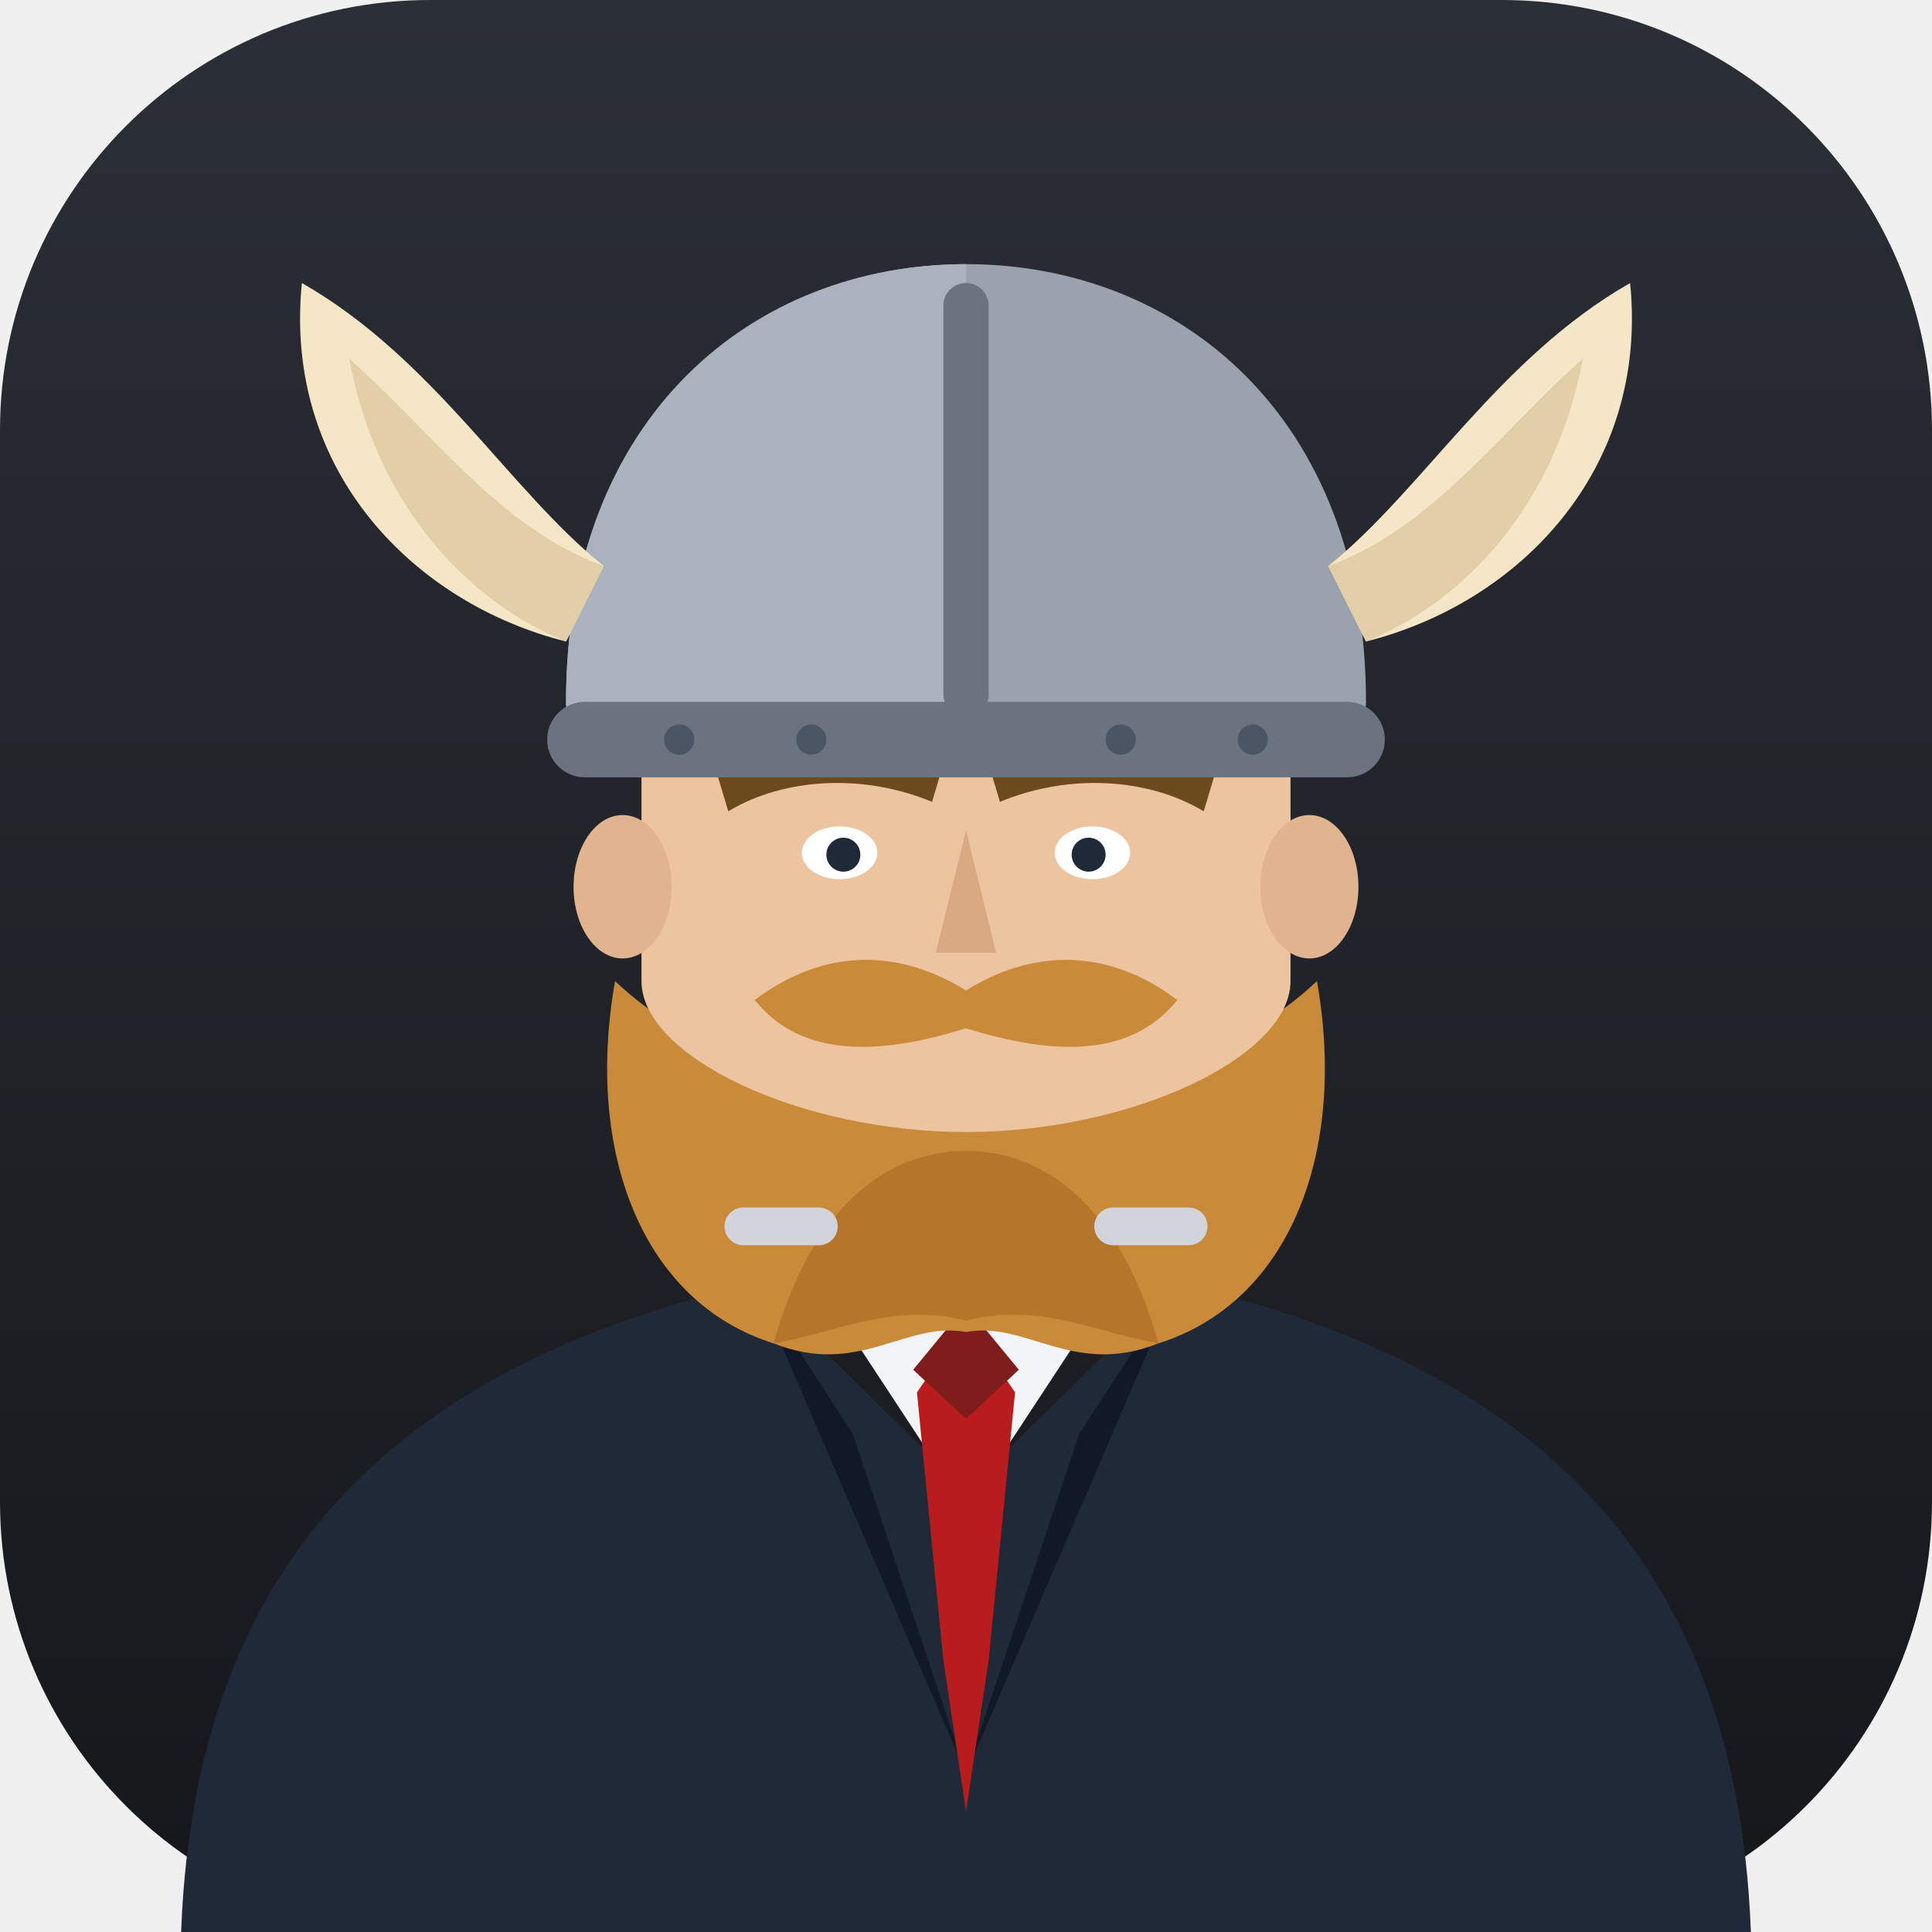
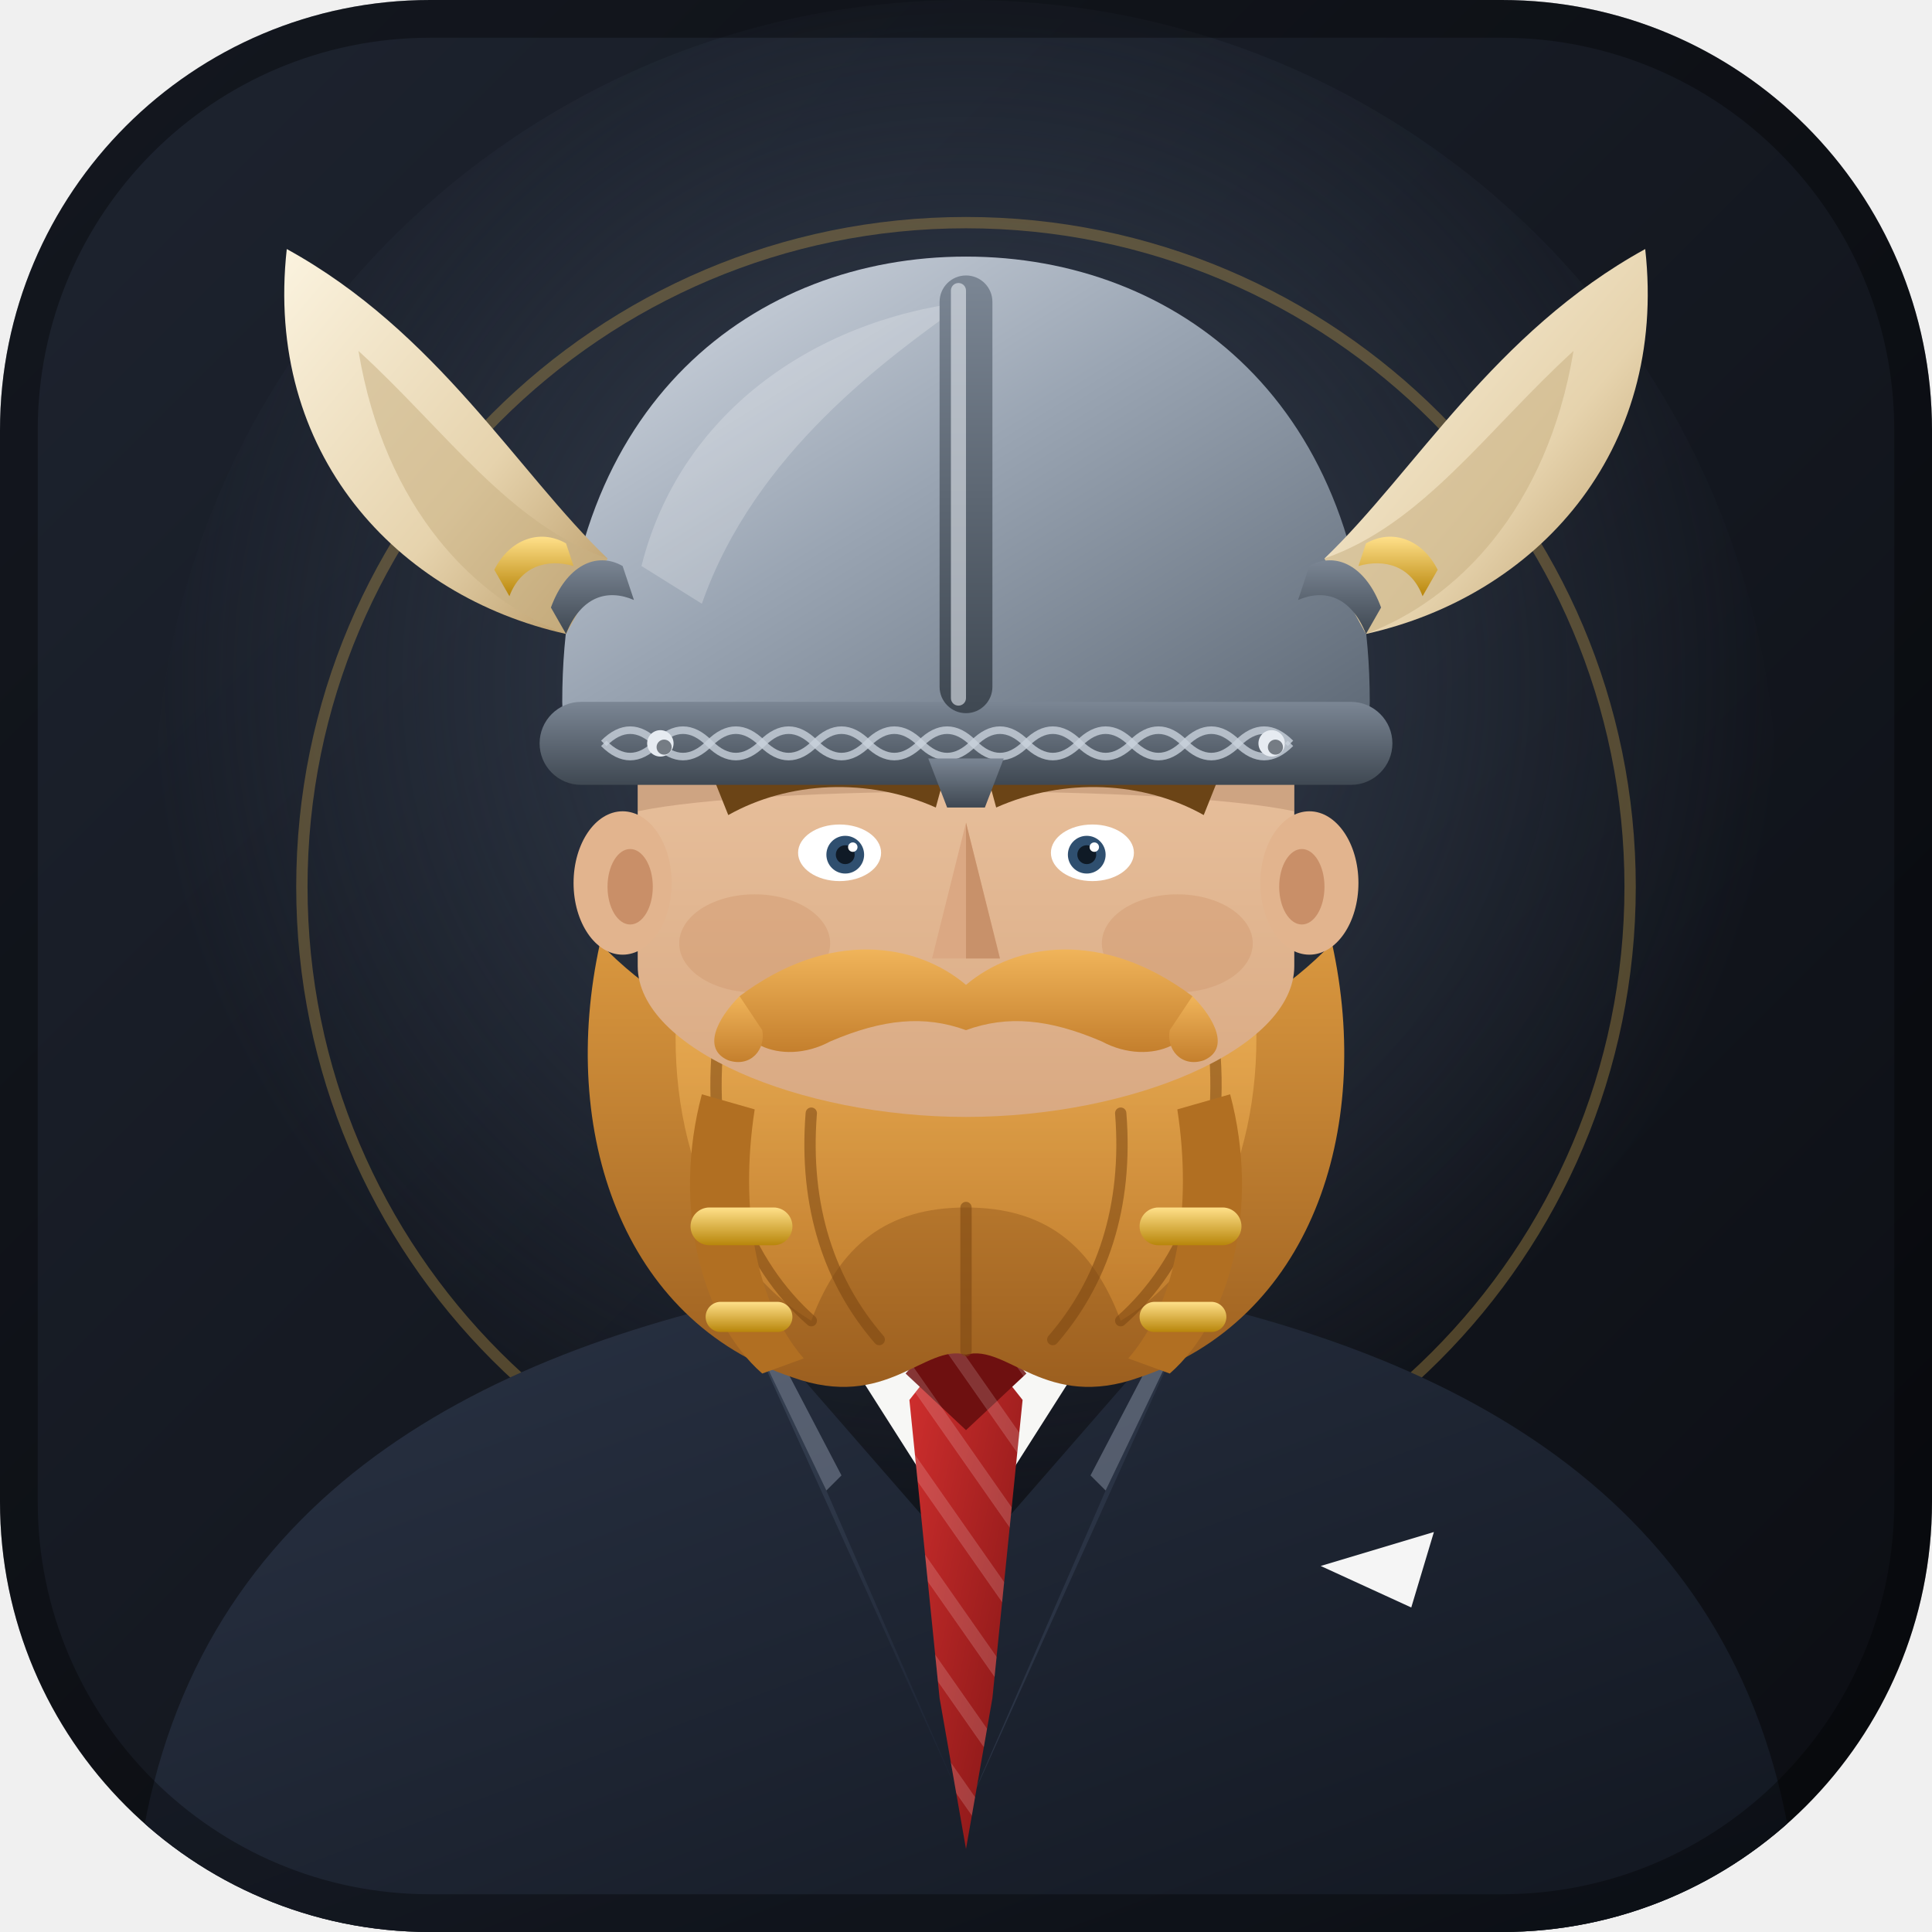
<svg xmlns="http://www.w3.org/2000/svg" viewBox="0 0 1024 1024" width="1024" height="1024">
  <defs>
-     <linearGradient id="bg" x1="0" y1="0" x2="0" y2="1">
-       <stop offset="0" stop-color="#2b2f36" />
-       <stop offset="1" stop-color="#15171b" />
+     <linearGradient id="bg" x1="0" y1="0" x2="1" y2="1">
+       <stop offset="0" stop-color="#1e2430" />
+       <stop offset="1" stop-color="#0b0d12" />
    </linearGradient>
+     <radialGradient id="spot" cx="0.5" cy="0.42" r="0.5">
+       <stop offset="0" stop-color="#3b4658" stop-opacity="0.9" />
+       <stop offset="1" stop-color="#3b4658" stop-opacity="0" />
+     </radialGradient>
+     <linearGradient id="steel" x1="0" y1="0" x2="1" y2="1">
+       <stop offset="0" stop-color="#d7dde6" />
+       <stop offset="0.45" stop-color="#9aa5b3" />
+       <stop offset="1" stop-color="#5b6673" />
+     </linearGradient>
+     <linearGradient id="steelDark" x1="0" y1="0" x2="0" y2="1">
+       <stop offset="0" stop-color="#7b8694" />
+       <stop offset="1" stop-color="#3f4852" />
+     </linearGradient>
+     <linearGradient id="horn" x1="0" y1="0" x2="1" y2="1">
+       <stop offset="0" stop-color="#fbf3df" />
+       <stop offset="0.6" stop-color="#e6d3ad" />
+       <stop offset="1" stop-color="#b99a66" />
+     </linearGradient>
+     <linearGradient id="skin" x1="0" y1="0" x2="0" y2="1">
+       <stop offset="0" stop-color="#f3d2b1" />
+       <stop offset="1" stop-color="#d9a982" />
+     </linearGradient>
+     <linearGradient id="beard" x1="0" y1="0" x2="0" y2="1">
+       <stop offset="0" stop-color="#d9973f" />
+       <stop offset="1" stop-color="#9c5f1f" />
+     </linearGradient>
+     <linearGradient id="beardHi" x1="0" y1="0" x2="0" y2="1">
+       <stop offset="0" stop-color="#f0b45a" />
+       <stop offset="1" stop-color="#c47f2d" />
+     </linearGradient>
+     <linearGradient id="suit" x1="0" y1="0" x2="1" y2="1">
+       <stop offset="0" stop-color="#2a3345" />
+       <stop offset="1" stop-color="#11161f" />
+     </linearGradient>
+     <linearGradient id="lapel" x1="0" y1="0" x2="1" y2="1">
+       <stop offset="0" stop-color="#3a4557" />
+       <stop offset="1" stop-color="#1a2130" />
+     </linearGradient>
+     <linearGradient id="tie" x1="0" y1="0" x2="1" y2="1">
+       <stop offset="0" stop-color="#d3302f" />
+       <stop offset="1" stop-color="#7f1414" />
+     </linearGradient>
+     <linearGradient id="gold" x1="0" y1="0" x2="0" y2="1">
+       <stop offset="0" stop-color="#ffe08a" />
+       <stop offset="1" stop-color="#b8860b" />
+     </linearGradient>
+     <pattern id="tieStripe" width="26" height="26" patternUnits="userSpaceOnUse" patternTransform="rotate(-35)">
+       <rect width="26" height="26" fill="transparent" />
+       <rect width="7" height="26" fill="#ffffff" fill-opacity="0.16" />
+     </pattern>
+     <clipPath id="tile">
+       <rect x="0" y="0" width="1024" height="1024" rx="228" />
+     </clipPath>
  </defs>
-   <rect x="0" y="0" width="1024" height="1024" rx="228" fill="url(#bg)" />
-   <path d="M96 1024 C104 810 230 720 400 680 L512 790 L624 680 C794 720 920 810 928 1024 Z" fill="#1f2937" />
-   <path d="M400 680 L512 940 L452 760 Z" fill="#111827" />
-   <path d="M624 680 L512 940 L572 760 Z" fill="#111827" />
-   <path d="M420 660 L512 800 L604 660 L570 630 L512 690 L454 630 Z" fill="#f3f4f6" />
-   <path d="M512 700 L486 738 L500 880 L512 960 L524 880 L538 738 Z" fill="#b91c1c" />
-   <path d="M512 692 L484 726 L512 752 L540 726 Z" fill="#7f1d1d" />
-   <rect x="456" y="560" width="112" height="110" rx="30" fill="#e0b48f" />
-   <path d="M326 520 C310 610 340 690 410 712 C455 730 480 700 512 706 C544 700 569 730 614 712 C684 690 714 610 698 520 C656 560 590 580 512 580 C434 580 368 560 326 520 Z" fill="#c98a3a" />
-   <path d="M410 712 C430 640 470 610 512 610 C554 610 594 640 614 712 C580 706 550 690 512 700 C474 690 444 706 410 712 Z" fill="#b5762b" />
-   <rect x="384" y="640" width="60" height="20" rx="10" fill="#d1d5db" />
-   <rect x="580" y="640" width="60" height="20" rx="10" fill="#d1d5db" />
-   <path d="M340 380 C340 300 400 250 512 250 C624 250 684 300 684 380 L684 520 C684 560 600 600 512 600 C424 600 340 560 340 520 Z" fill="#edc4a0" />
-   <ellipse cx="330" cy="470" rx="26" ry="38" fill="#e0b48f" />
-   <ellipse cx="694" cy="470" rx="26" ry="38" fill="#e0b48f" />
-   <path d="M400 530 C440 500 480 505 512 525 C544 505 584 500 624 530 C600 560 560 560 512 545 C464 560 424 560 400 530 Z" fill="#c98a3a" />
-   <path d="M380 410 C410 385 460 385 500 405 L494 425 C458 410 416 412 386 430 Z" fill="#6b4a1e" />
-   <path d="M644 410 C614 385 564 385 524 405 L530 425 C566 410 608 412 638 430 Z" fill="#6b4a1e" />
-   <ellipse cx="445" cy="452" rx="20" ry="14" fill="#ffffff" />
-   <ellipse cx="579" cy="452" rx="20" ry="14" fill="#ffffff" />
-   <circle cx="447" cy="453" r="9" fill="#1f2937" />
-   <circle cx="577" cy="453" r="9" fill="#1f2937" />
-   <path d="M512 440 L496 505 L528 505 Z" fill="#d9a983" />
-   <path d="M300 372 C300 220 400 140 512 140 C624 140 724 220 724 372 C724 392 700 400 680 400 L344 400 C324 400 300 392 300 372 Z" fill="#9aa3ad" />
-   <path d="M300 372 C300 220 400 140 512 140 L512 400 L344 400 C324 400 300 392 300 372 Z" fill="#aab3bd" />
-   <rect x="290" y="372" width="444" height="40" rx="20" fill="#6b7280" />
-   <rect x="500" y="150" width="24" height="230" rx="12" fill="#6b7280" />
-   <circle cx="360" cy="392" r="8" fill="#4b5563" />
-   <circle cx="430" cy="392" r="8" fill="#4b5563" />
-   <circle cx="594" cy="392" r="8" fill="#4b5563" />
-   <circle cx="664" cy="392" r="8" fill="#4b5563" />
-   <path d="M300 340 C220 320 150 250 160 150 C230 190 270 260 320 300 Z" fill="#f5e6c8" />
-   <path d="M300 340 C250 320 200 270 185 190 C230 230 265 280 320 300 Z" fill="#e2cfa8" />
-   <path d="M724 340 C804 320 874 250 864 150 C794 190 754 260 704 300 Z" fill="#f5e6c8" />
-   <path d="M724 340 C774 320 824 270 839 190 C794 230 759 280 704 300 Z" fill="#e2cfa8" />
+   <g clip-path="url(#tile)">
+     <rect width="1024" height="1024" fill="url(#bg)" />
+     <circle cx="512" cy="430" r="430" fill="url(#spot)" />
+     <circle cx="512" cy="470" r="352" fill="none" stroke="#c8a24a" stroke-opacity="0.35" stroke-width="6" />
+     <path d="M70 1024 C80 820 220 730 390 690 L512 830 L634 690 C804 730 944 820 954 1024 Z" fill="url(#suit)" />
+     <path d="M390 690 L512 960 L438 790 Z" fill="url(#lapel)" />
+     <path d="M634 690 L512 960 L586 790 Z" fill="url(#lapel)" />
+     <path d="M390 690 L438 790 L446 782 L400 694 Z" fill="#8a94a6" fill-opacity="0.5" />
+     <path d="M634 690 L586 790 L578 782 L624 694 Z" fill="#8a94a6" fill-opacity="0.5" />
+     <path d="M700 830 L760 812 L748 852 Z" fill="#f5f5f5" />
+     <path d="M414 664 L512 818 L610 664 L574 630 L512 690 L450 630 Z" fill="#f7f7f5" />
+     <path d="M450 630 L512 690 L512 740 L436 680 Z" fill="#dcdcd8" />
+     <path d="M512 704 L482 742 L498 900 L512 980 L526 900 L542 742 Z" fill="url(#tie)" />
+     <path d="M512 704 L482 742 L498 900 L512 980 L526 900 L542 742 Z" fill="url(#tieStripe)" />
+     <path d="M512 692 L480 728 L512 758 L544 728 Z" fill="#6e1010" />
+     <path d="M512 692 L480 728 L512 758 L544 728 Z" fill="url(#tieStripe)" />
+     <path d="M452 560 L572 560 L572 660 C572 690 452 690 452 660 Z" fill="#cf9f78" />
+     <path d="M318 500 C296 600 330 700 420 730 C470 748 490 712 512 718 C534 712 554 748 604 730 C694 700 728 600 706 500 C660 548 590 572 512 572 C434 572 364 548 318 500 Z" fill="url(#beard)" />
+     <path d="M360 520 C350 600 380 670 430 700 C445 660 470 640 512 640 C554 640 579 660 594 700 C644 670 674 600 664 520 C620 552 570 566 512 566 C454 566 404 552 360 520 Z" fill="url(#beardHi)" fill-opacity="0.85" />
+     <g stroke="#7a4512" stroke-width="6" stroke-linecap="round" fill="none" stroke-opacity="0.55">
+       <path d="M380 560 C376 620 396 670 430 700" />
+       <path d="M644 560 C648 620 628 670 594 700" />
+       <path d="M430 590 C426 640 440 680 466 710" />
+       <path d="M594 590 C598 640 584 680 558 710" />
+       <path d="M512 640 C512 680 512 700 512 716" />
+     </g>
+     <path d="M372 580 C356 640 372 700 404 728 L426 720 C400 690 392 640 400 588 Z" fill="#b16f22" />
+     <path d="M652 580 C668 640 652 700 620 728 L598 720 C624 690 632 640 624 588 Z" fill="#b16f22" />
+     <rect x="366" y="640" width="54" height="20" rx="10" fill="url(#gold)" />
+     <rect x="604" y="640" width="54" height="20" rx="10" fill="url(#gold)" />
+     <rect x="374" y="690" width="46" height="16" rx="8" fill="url(#gold)" />
+     <rect x="604" y="690" width="46" height="16" rx="8" fill="url(#gold)" />
+     <path d="M338 376 C338 300 400 250 512 250 C624 250 686 300 686 376 L686 512 C686 556 600 592 512 592 C424 592 338 556 338 512 Z" fill="url(#skin)" />
+     <ellipse cx="400" cy="500" rx="40" ry="26" fill="#d2996f" fill-opacity="0.45" />
+     <ellipse cx="624" cy="500" rx="40" ry="26" fill="#d2996f" fill-opacity="0.45" />
+     <path d="M338 400 L686 400 L686 430 C620 416 404 416 338 430 Z" fill="#8a5a3c" fill-opacity="0.25" />
+     <ellipse cx="330" cy="468" rx="26" ry="38" fill="#e2b48e" />
+     <ellipse cx="694" cy="468" rx="26" ry="38" fill="#e2b48e" />
+     <ellipse cx="334" cy="470" rx="12" ry="20" fill="#c98f68" />
+     <ellipse cx="690" cy="470" rx="12" ry="20" fill="#c98f68" />
+     <path d="M392 528 C440 492 486 500 512 522 C538 500 584 492 632 528 C640 552 610 566 584 552 C556 540 534 538 512 546 C490 538 468 540 440 552 C414 566 384 552 392 528 Z" fill="url(#beardHi)" />
+     <path d="M392 528 C380 540 372 556 386 562 C398 566 406 556 404 546 Z" fill="url(#beardHi)" />
+     <path d="M632 528 C644 540 652 556 638 562 C626 566 618 556 620 546 Z" fill="url(#beardHi)" />
+     <path d="M378 412 C412 384 462 386 502 406 L496 428 C460 412 418 414 386 432 Z" fill="#6b4416" />
+     <path d="M646 412 C612 384 562 386 522 406 L528 428 C564 412 606 414 638 432 Z" fill="#6b4416" />
+     <ellipse cx="445" cy="452" rx="22" ry="15" fill="#ffffff" />
+     <ellipse cx="579" cy="452" rx="22" ry="15" fill="#ffffff" />
+     <circle cx="448" cy="453" r="10" fill="#2f4f6f" />
+     <circle cx="576" cy="453" r="10" fill="#2f4f6f" />
+     <circle cx="448" cy="453" r="5" fill="#0f1a26" />
+     <circle cx="576" cy="453" r="5" fill="#0f1a26" />
+     <circle cx="452" cy="449" r="2.5" fill="#ffffff" />
+     <circle cx="580" cy="449" r="2.5" fill="#ffffff" />
+     <path d="M512 436 L494 508 L530 508 Z" fill="#dba883" />
+     <path d="M512 436 L512 508 L530 508 Z" fill="#c8916a" />
+     <path d="M298 372 C298 214 400 136 512 136 C624 136 726 214 726 372 C726 394 702 402 680 402 L344 402 C322 402 298 394 298 372 Z" fill="url(#steel)" />
+     <path d="M340 300 C360 220 430 170 512 160 C470 190 400 240 372 320 Z" fill="#ffffff" fill-opacity="0.22" />
+     <rect x="286" y="372" width="452" height="44" rx="22" fill="url(#steelDark)" />
+     <g stroke="#c9d2dc" stroke-width="4" fill="none" stroke-opacity="0.8">
+       <path d="M320 394 q14 -14 28 0 t28 0 t28 0 t28 0 t28 0 t28 0 t28 0 t28 0 t28 0 t28 0 t28 0 t28 0 t28 0" />
+       <path d="M320 394 q14 14 28 0 t28 0 t28 0 t28 0 t28 0 t28 0 t28 0 t28 0 t28 0 t28 0 t28 0 t28 0 t28 0" />
+     </g>
+     <rect x="498" y="146" width="28" height="232" rx="14" fill="url(#steelDark)" />
+     <rect x="504" y="150" width="8" height="224" rx="4" fill="#e6ebf1" fill-opacity="0.6" />
+     <path d="M492 402 L532 402 L522 428 L502 428 Z" fill="url(#steelDark)" />
+     <g fill="#e6ebf1">
+       <circle cx="350" cy="394" r="7" />
+       <circle cx="674" cy="394" r="7" />
+     </g>
+     <g fill="#2b333d" fill-opacity="0.6">
+       <circle cx="352" cy="396" r="4" />
+       <circle cx="676" cy="396" r="4" />
+     </g>
+     <path d="M300 336 C210 316 140 240 152 132 C232 176 274 250 322 296 Z" fill="url(#horn)" />
+     <path d="M300 336 C252 318 204 270 190 186 C236 228 270 278 322 296 Z" fill="#c9b184" fill-opacity="0.55" />
+     <path d="M724 336 C814 316 884 240 872 132 C792 176 750 250 702 296 Z" fill="url(#horn)" />
+     <path d="M724 336 C772 318 820 270 834 186 C788 228 754 278 702 296 Z" fill="#c9b184" fill-opacity="0.55" />
+     <g fill="url(#steelDark)">
+       <path d="M292 322 C300 300 316 292 330 300 L336 318 C322 312 308 316 300 336 Z" />
+       <path d="M732 322 C724 300 708 292 694 300 L688 318 C702 312 716 316 724 336 Z" />
+     </g>
+     <g fill="url(#gold)">
+       <path d="M262 302 C270 286 286 280 300 288 L304 300 C290 296 276 300 270 316 Z" />
+       <path d="M762 302 C754 286 738 280 724 288 L720 300 C734 296 748 300 754 316 Z" />
+     </g>
+     <rect width="1024" height="1024" fill="none" stroke="#000" stroke-opacity="0.35" stroke-width="40" rx="228" />
+   </g>
</svg>
